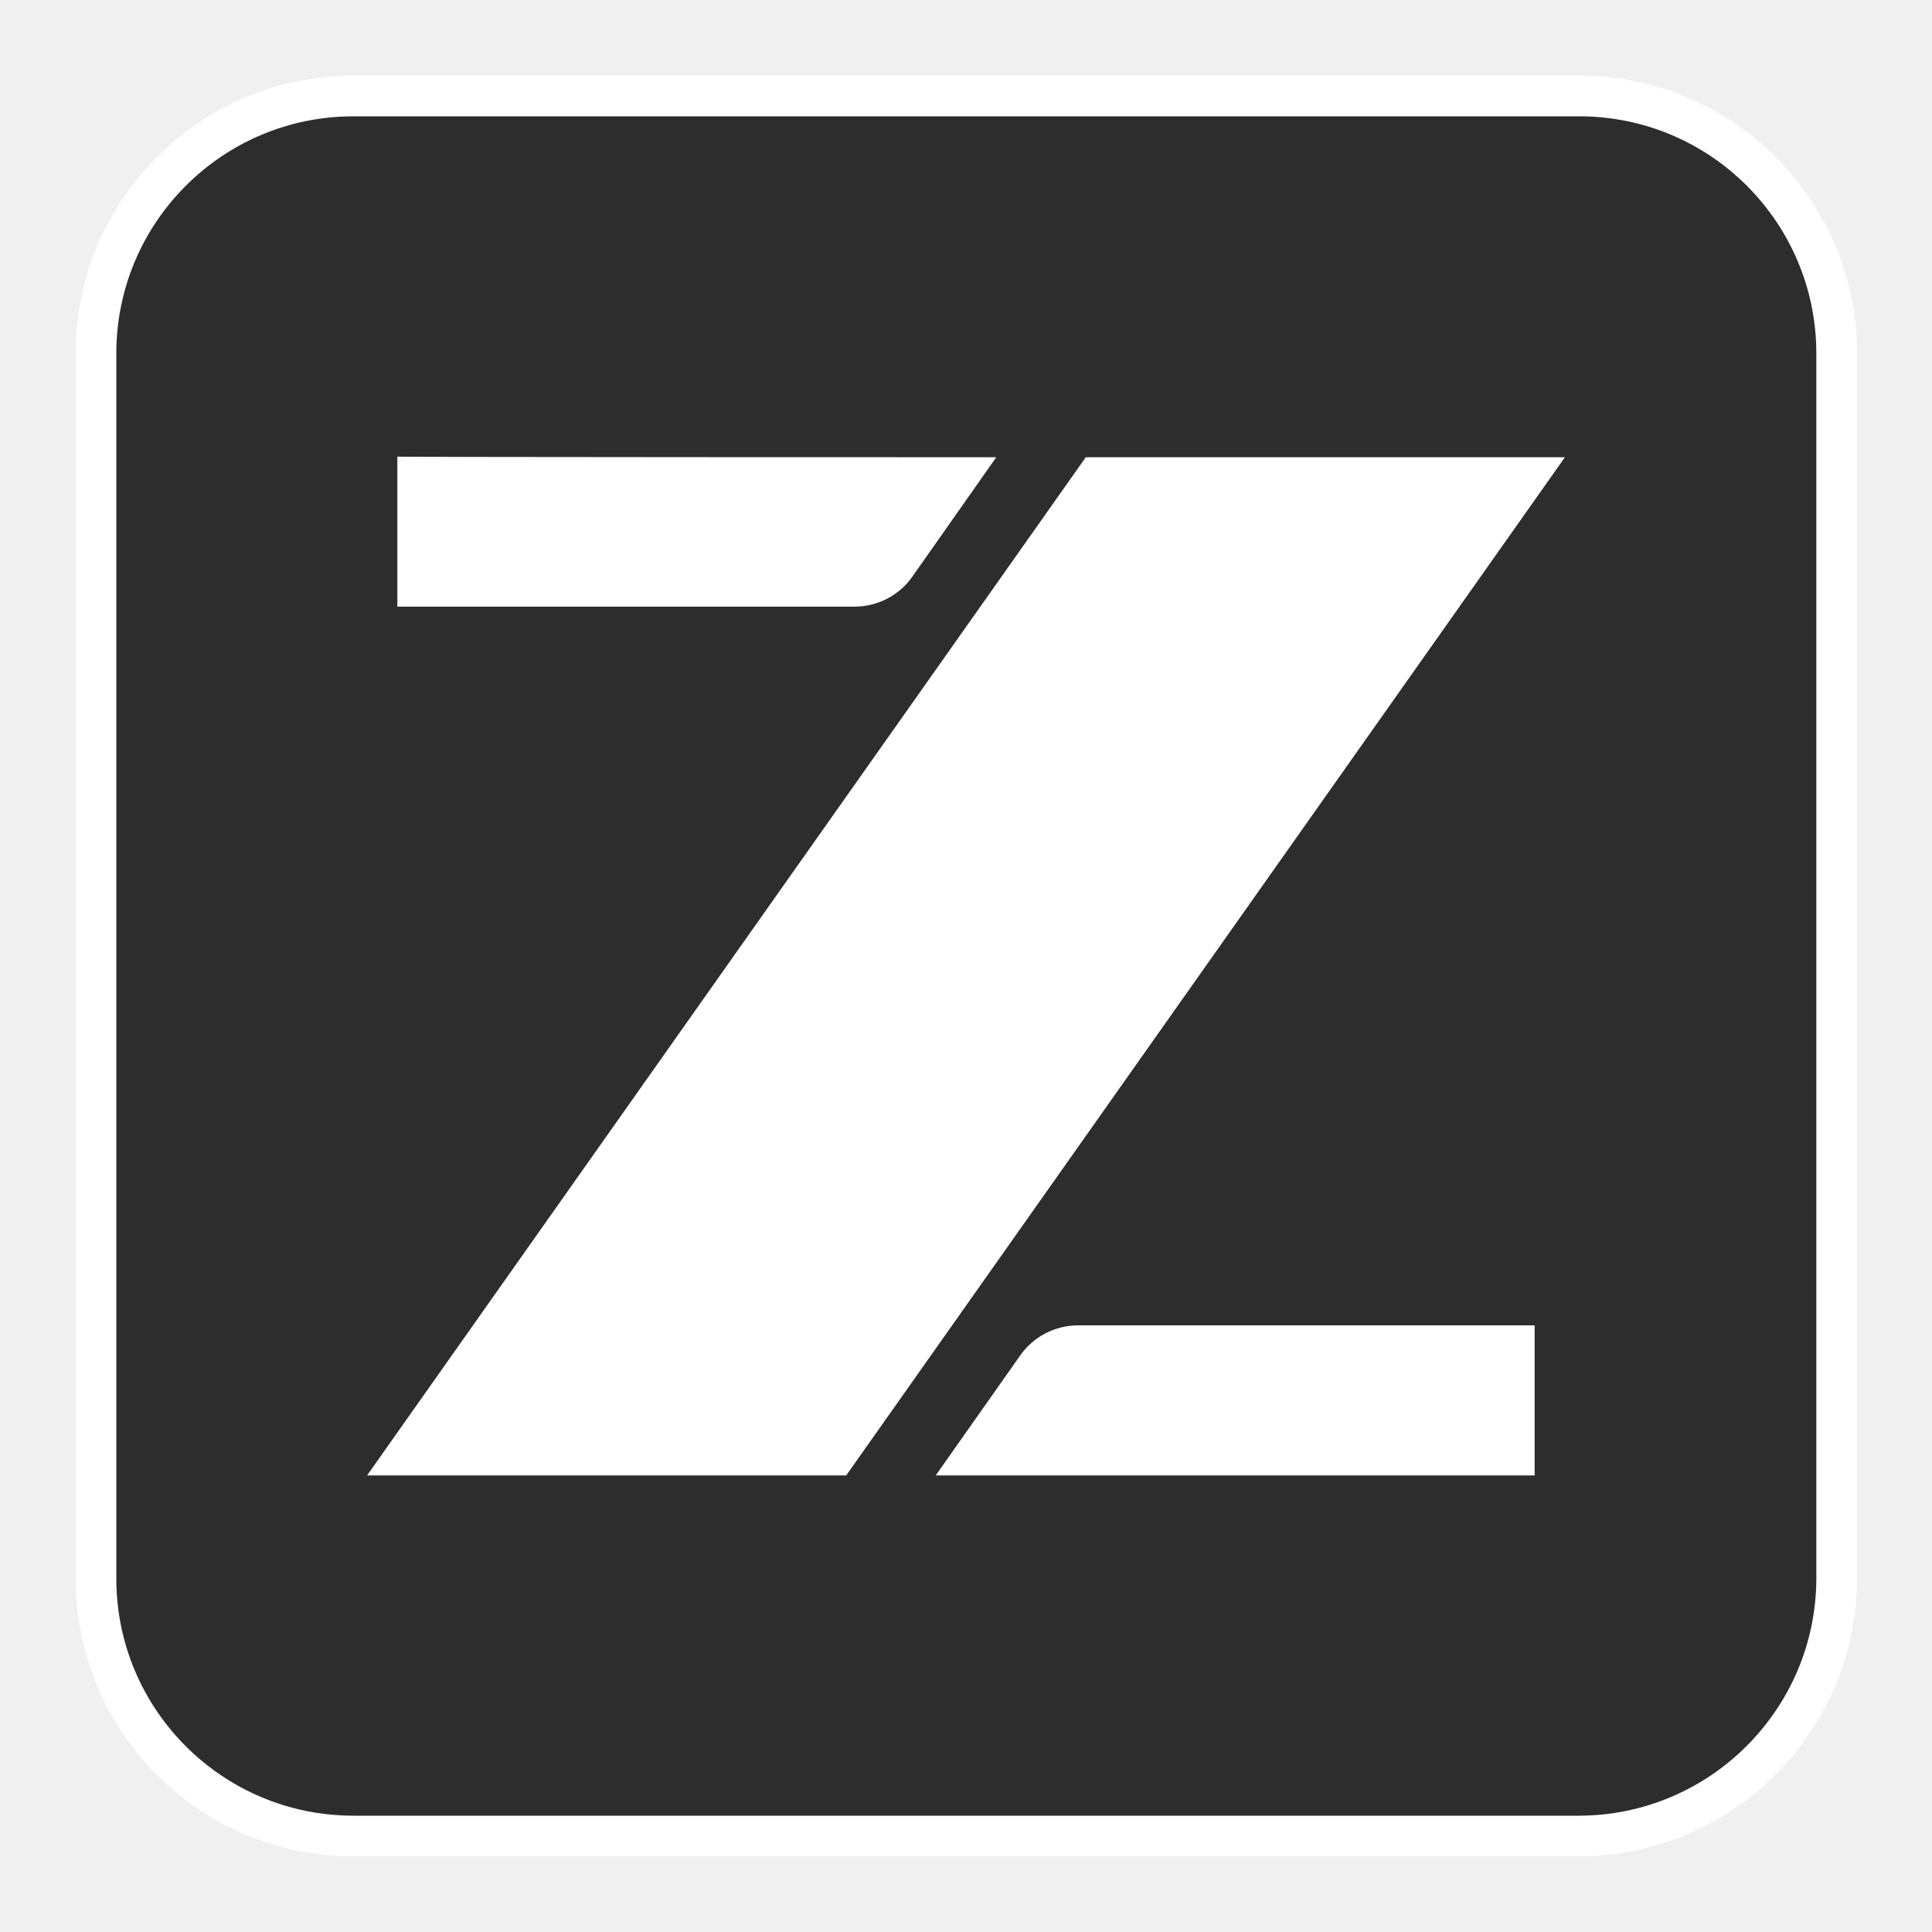
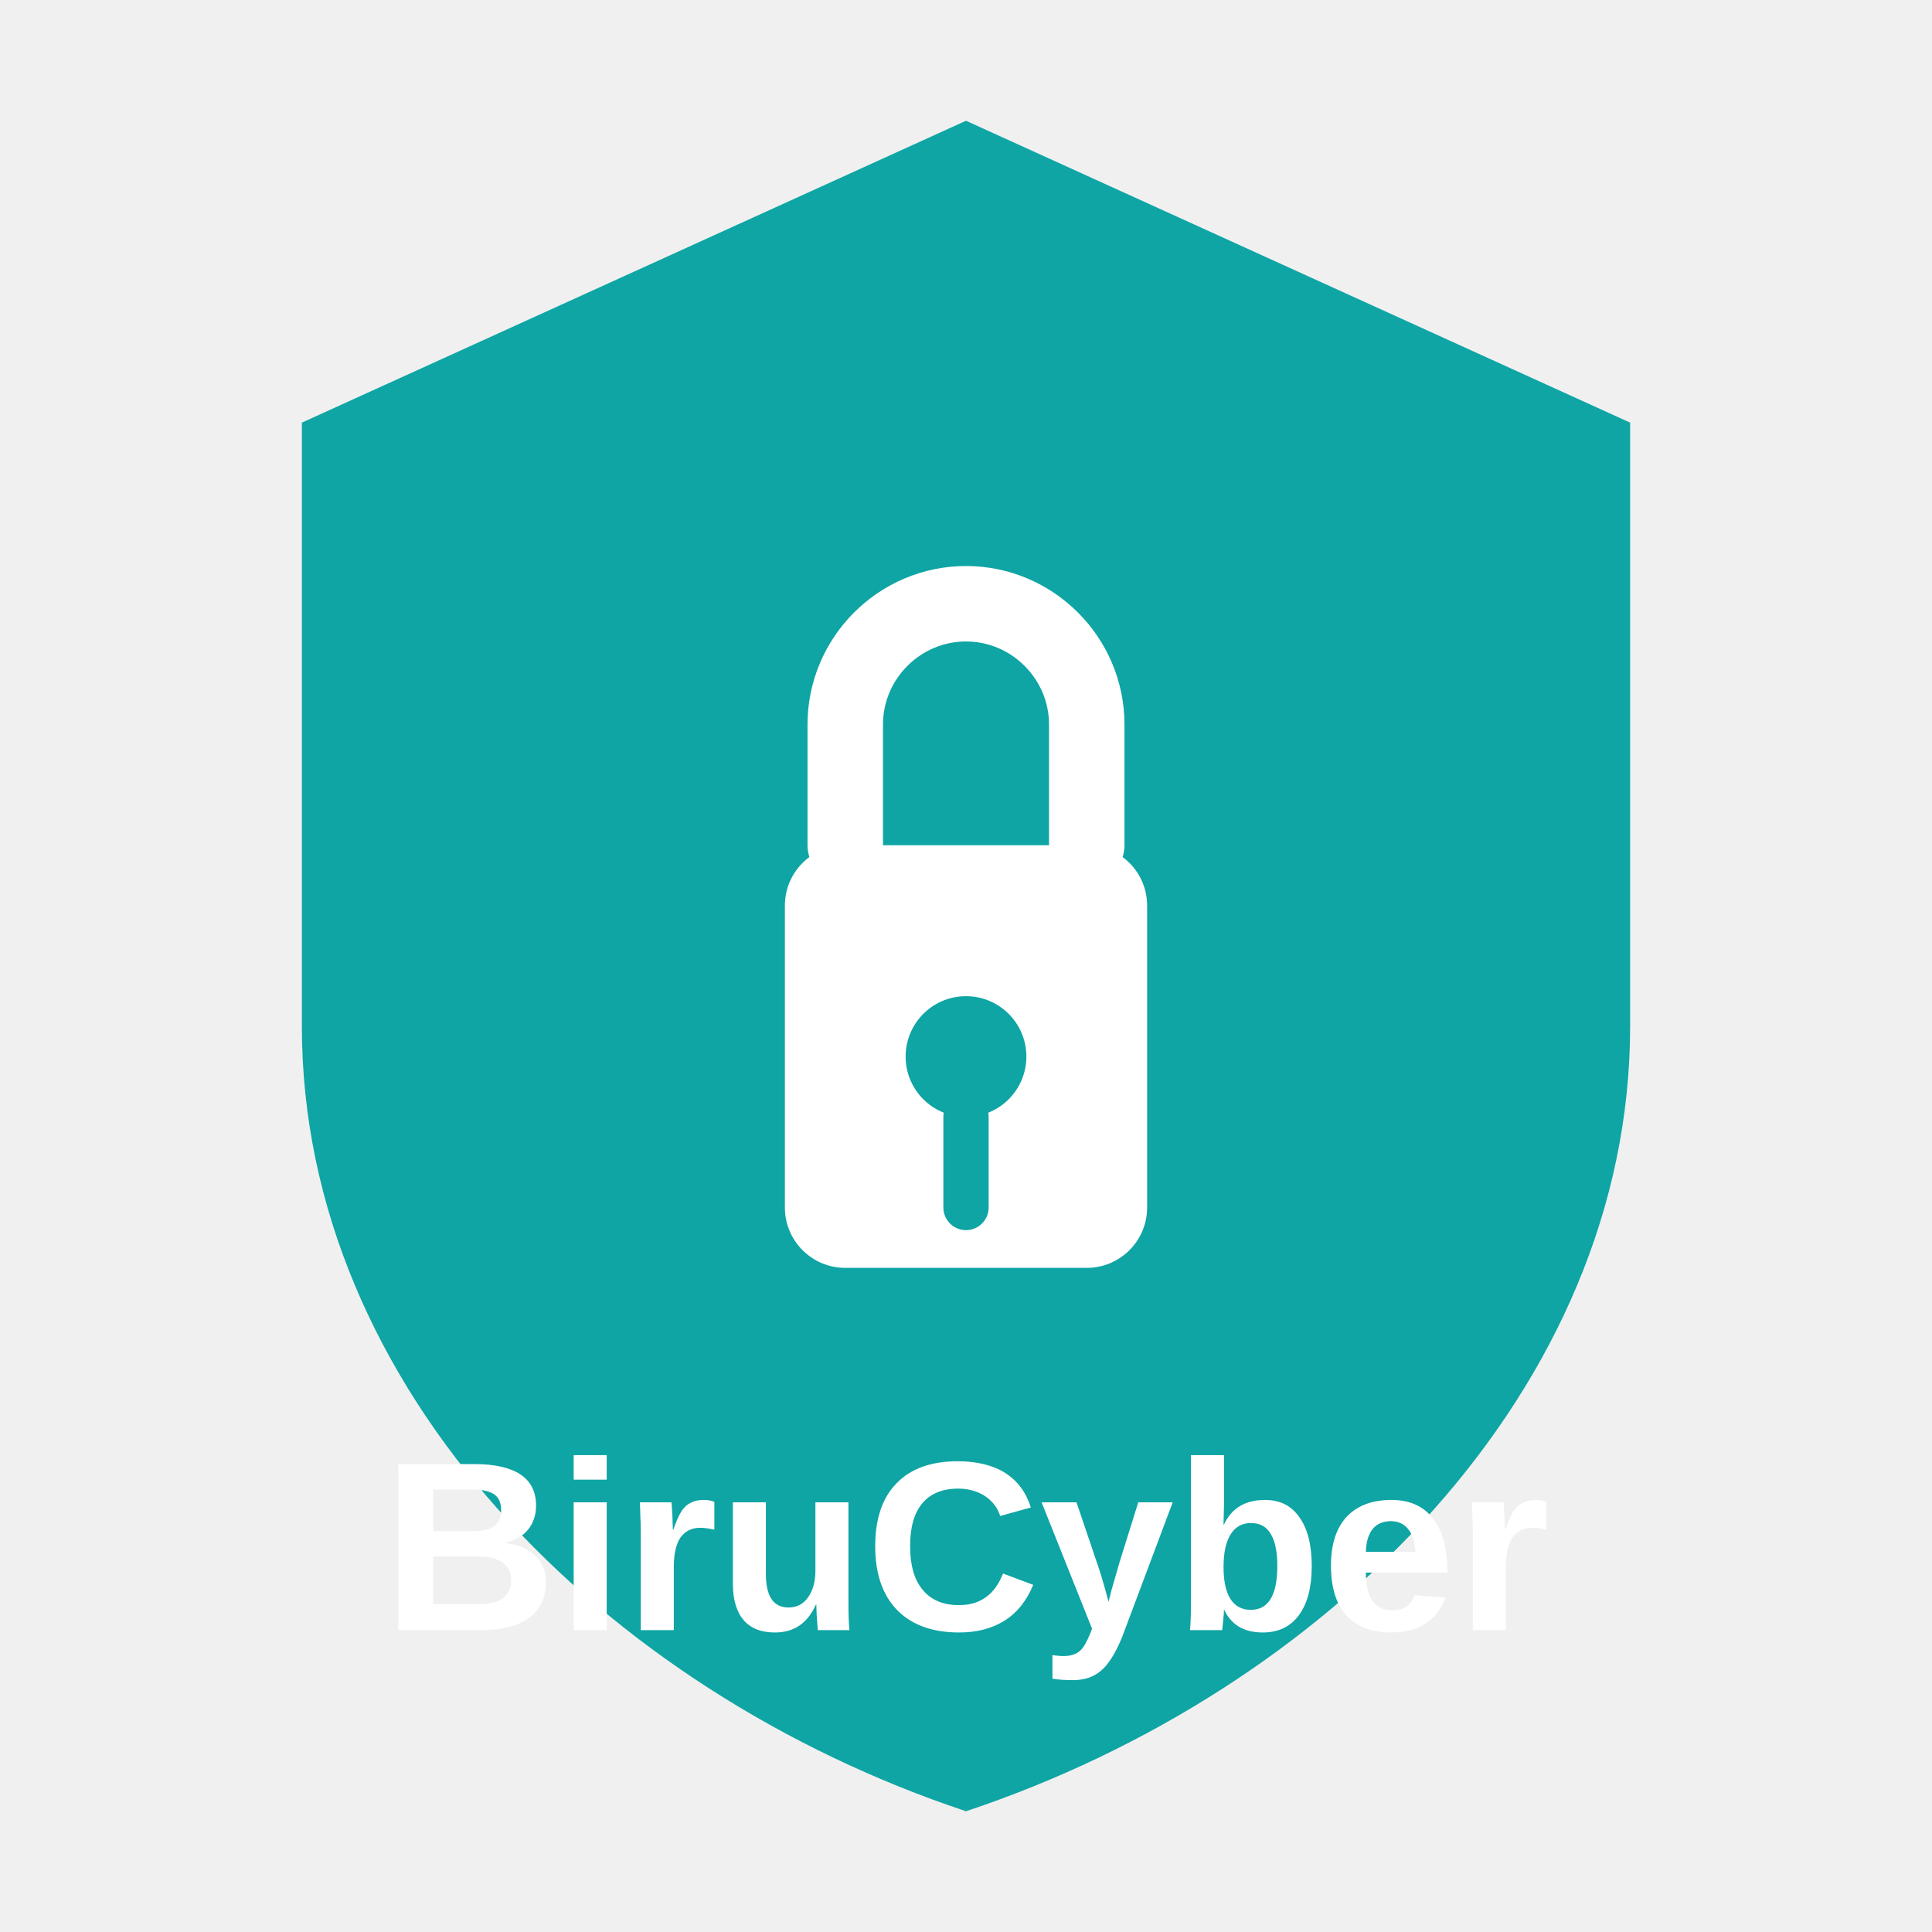
- <svg xmlns="http://www.w3.org/2000/svg" version="1.1" x="0px" y="0px" viewBox="0 0 30 30" style="enable-background:new 0 0 30 30;" xml:space="preserve">
+ <svg xmlns="http://www.w3.org/2000/svg" viewBox="0 0 64 64">
  <defs>
-     <style type="text/css">
-     .st194{fill:#2D2D2D;stroke:#FFFFFF;stroke-width:0.632;stroke-miterlimit:10;}
-     .st23{fill:#FFFFFF;}
- 
-     .z-breathe {
-       animation: breathe 2.5s ease-in-out infinite;
-     }
- 
-     @keyframes breathe {
-       0%, 100% { opacity: 0.7; }
-       50% { opacity: 1; }
-     }
-   </style>
+     <style>
+       .shield { fill: #0ea5a4; }
+       .text { fill: #ffffff; font-family: Arial, sans-serif; font-weight: 700; }
+       .pulse {
+         animation: pulse 2s ease-in-out infinite;
+       }
+       @keyframes pulse {
+         0%, 100% { opacity: 1; }
+         50% { opacity: 0.6; }
+       }
+     </style>
  </defs>
-   <g>
-     <path class="st194" d="M24.51,28.51H5.49c-2.21,0-4-1.79-4-4V5.49c0-2.21,1.79-4,4-4h19.03c2.21,0,4,1.79,4,4v19.03     C28.51,26.72,26.72,28.51,24.51,28.51z" />
-     <g class="z-breathe">
-       <path class="st23" d="M15.47,7.1l-1.3,1.85c-0.2,0.29-0.54,0.47-0.9,0.47h-7.1V7.09C6.16,7.1,15.47,7.1,15.47,7.1z" />
-       <polygon class="st23" points="24.3,7.1 13.14,22.91 5.7,22.91 16.86,7.1" />
-       <path class="st23" d="M14.53,22.91l1.31-1.86c0.2-0.29,0.54-0.47,0.9-0.47h7.09v2.33H14.53z" />
-     </g>
+   <path class="shield" d="M32,4 L54,14 L54,34 C54,46 44,56 32,60 C20,56 10,46 10,34 L10,14 Z" />
+   <g class="pulse">
+     <rect x="26" y="28" width="12" height="14" rx="2" fill="white" />
+     <path d="M28,28 L28,24 C28,21.8 29.8,20 32,20 C34.2,20 36,21.8 36,24 L36,28" stroke="white" stroke-width="2.5" fill="none" stroke-linecap="round" />
+     <circle cx="32" cy="35" r="2" fill="#0ea5a4" />
+     <line x1="32" y1="37" x2="32" y2="40" stroke="#0ea5a4" stroke-width="1.5" stroke-linecap="round" />
  </g>
+   <text x="32" y="54" class="text" font-size="8" text-anchor="middle">BiruCyber</text>
</svg>
